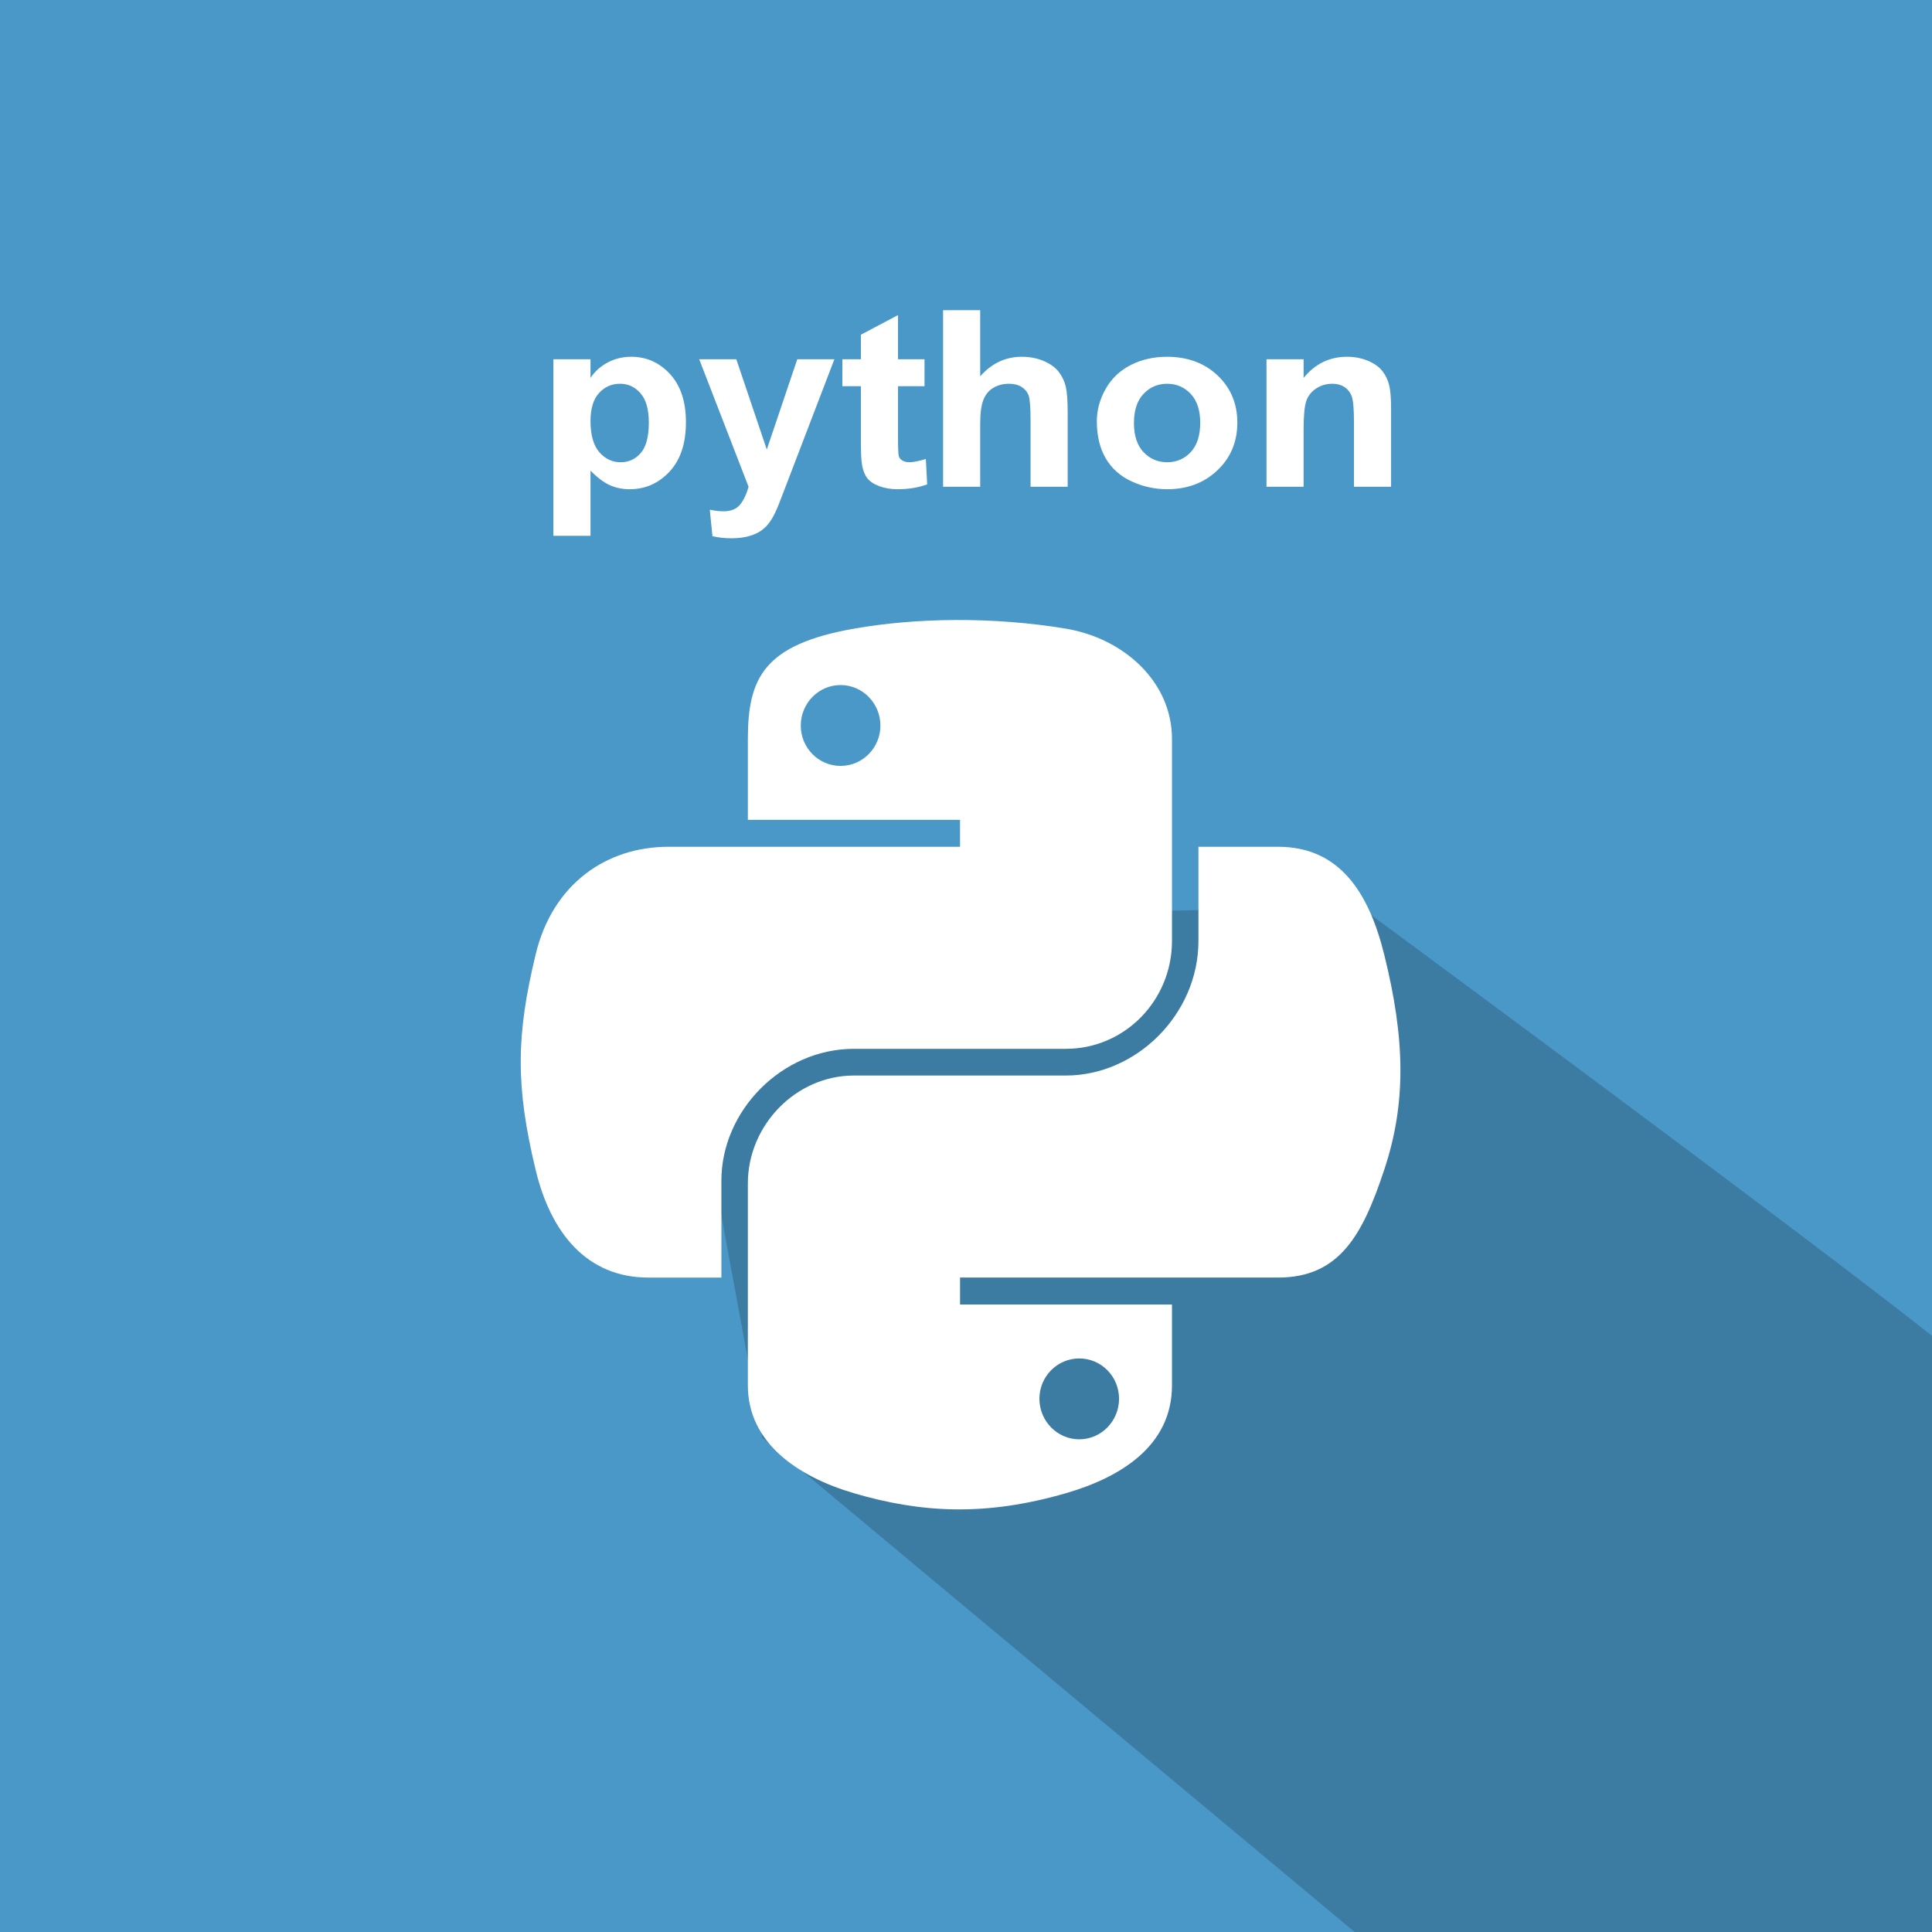
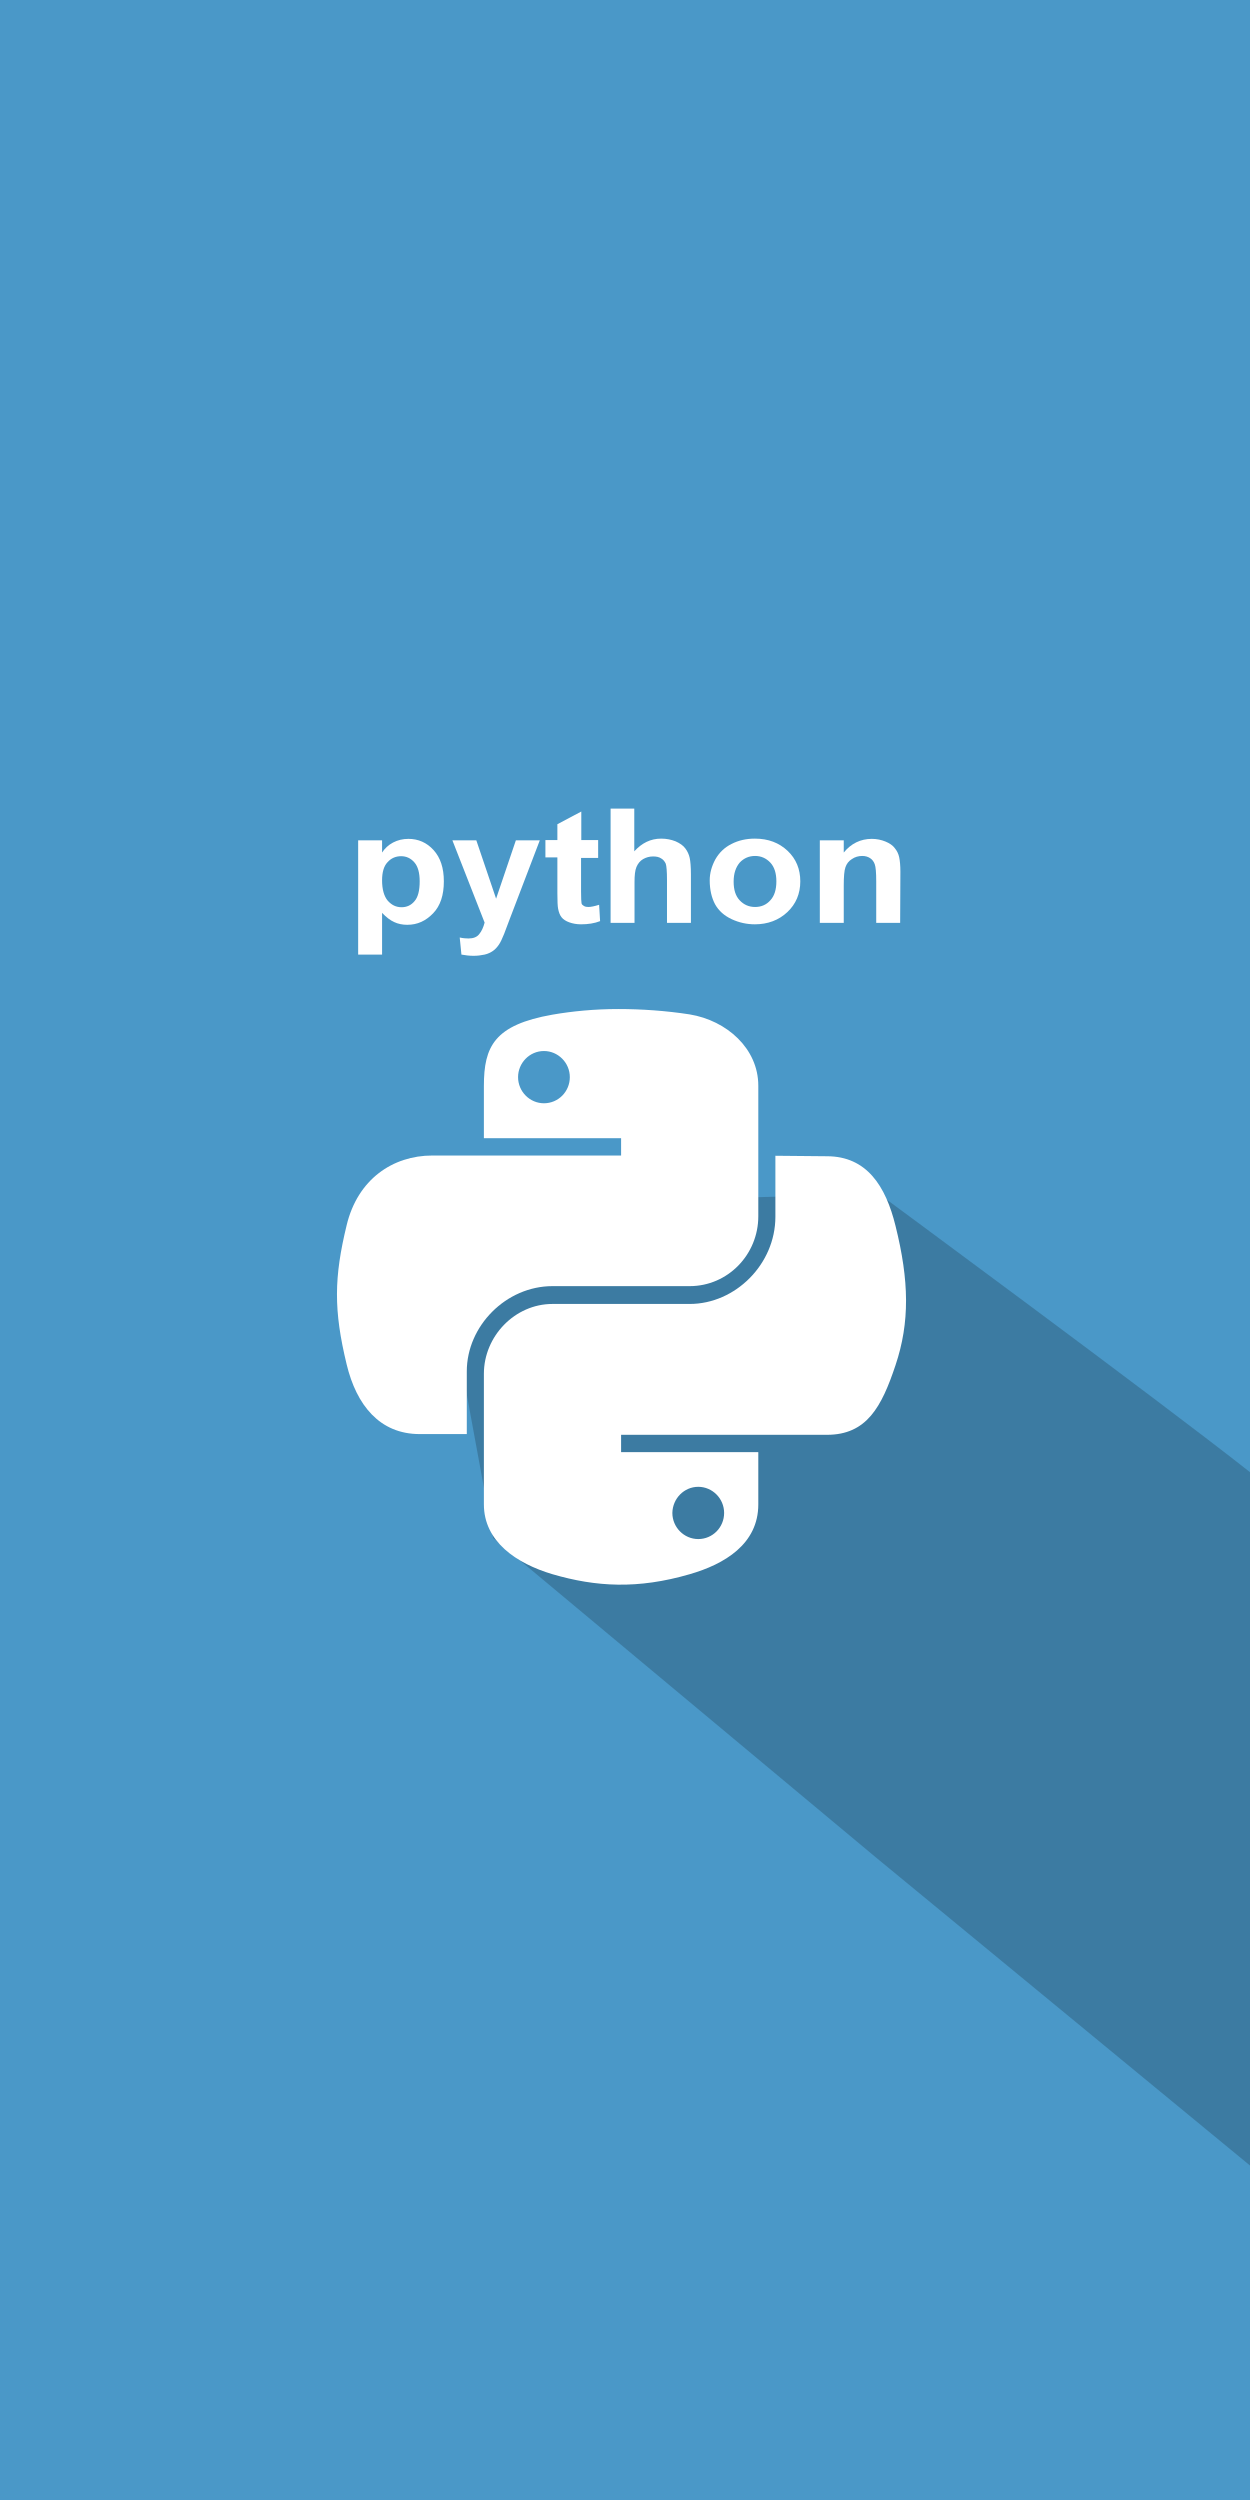
- <svg xmlns="http://www.w3.org/2000/svg" enable-background="new 0 0 512 512" height="512px" id="Layer_1" version="1.1" viewBox="0 0 512 512" width="512px" xml:space="preserve">
+ <svg xmlns="http://www.w3.org/2000/svg" version="1.1" id="Layer_1" x="0px" y="0px" viewBox="0 0 512 1024" style="enable-background:new 0 0 512 1024;" xml:space="preserve">
+   <style type="text/css">
+ 	.st0{fill:#4A98C8;}
+ 	.st1{opacity:0.191;fill:#010101;enable-background:new    ;}
+ 	.st2{fill:#FFFFFF;}
+ </style>
+   <rect class="st0" width="512" height="1024" />
  <g>
-     <polyline fill="#4A98C8" points="0,512 512,512 512,0 0,0 0,512  " />
-     <path d="M512,354c-38-30-152-114-152-114l-183,5l25,136l157,131h153V354" fill="#010101" opacity="0.191" />
-     <path d="M222.766,181.544c5.808,0,10.552,4.82,10.552,10.747c0,5.907-4.745,10.684-10.552,10.684   c-5.83,0-10.552-4.776-10.552-10.684C212.213,186.364,216.936,181.544,222.766,181.544 M253.175,164.307   c-9.614,0.045-18.793,0.865-26.87,2.295c-23.796,4.203-28.115,13.003-28.115,29.229v21.431h56.23v7.146h-56.23h-21.104   c-16.342,0-30.65,9.822-35.127,28.509c-5.164,21.418-5.393,34.783,0,57.146c3.996,16.649,13.542,28.508,29.884,28.508h19.333   V312.88c0-18.558,16.06-34.931,35.129-34.931h56.164c15.636,0,28.118-12.872,28.118-28.574V195.83   c0-15.236-12.858-26.684-28.118-29.229C272.811,164.993,262.786,164.263,253.175,164.307z" fill="#FFFFFF" />
-     <path d="M286.009,360.001c5.829,0,10.551,4.775,10.551,10.685c0,5.926-4.722,10.747-10.551,10.747   c-5.808,0-10.552-4.821-10.552-10.747C275.457,364.776,280.201,360.001,286.009,360.001 M317.598,224.406v24.969   c0,19.359-16.414,35.651-35.129,35.651h-56.164c-15.384,0-28.115,13.167-28.115,28.575v53.545c0,15.237,13.25,24.203,28.115,28.572   c17.799,5.234,34.867,6.182,56.164,0c14.156-4.098,28.118-12.346,28.118-28.572v-21.432h-56.167v-7.146h56.167H338.7   c16.344,0,22.433-11.397,28.116-28.508c5.87-17.613,5.621-34.553,0-57.146c-4.04-16.269-11.752-28.509-28.116-28.509H317.598z" fill="#FFFFFF" />
-     <path d="M156.491,111.553c0,3.729,0.776,6.487,2.328,8.271c1.55,1.786,3.438,2.676,5.664,2.676   c2.135,0,3.914-0.817,5.334-2.455c1.417-1.64,2.129-4.325,2.129-8.056c0-3.48-0.731-6.063-2.196-7.756   c-1.463-1.688-3.275-2.532-5.433-2.532c-2.248,0-4.112,0.829-5.598,2.487C157.233,105.846,156.491,108.303,156.491,111.553    M146.656,95.201h9.835v4.955c1.113-1.693,2.616-3.051,4.511-4.073c1.895-1.022,3.997-1.533,6.302-1.533   c4.03,0,7.451,1.529,10.262,4.585c2.81,3.059,4.215,7.314,4.215,12.771c0,5.615-1.45,9.975-4.352,13.083s-6.421,4.66-10.555,4.66   c-1.969,0-3.75-0.37-5.346-1.111c-1.594-0.74-3.275-2.008-5.038-3.803V142h-9.835V95.201z" fill="#FFFFFF" />
-     <path d="M185.294,95.201h9.834l8.08,23.927l8.079-23.927h9.835l-12.348,32.234l-2.339,6.085   c-0.783,1.976-1.528,3.486-2.233,4.529c-0.707,1.042-1.52,1.89-2.438,2.539c-0.919,0.65-2.047,1.156-3.386,1.518   c-1.339,0.362-2.854,0.542-4.544,0.542c-1.706,0-3.382-0.178-5.028-0.537l-0.703-7.028c1.347,0.279,2.561,0.416,3.645,0.416   c1.998,0,3.474-0.609,4.43-1.833c0.955-1.222,1.688-2.776,2.201-4.666L185.294,95.201" fill="#FFFFFF" />
-     <path d="M245.008,95.201v7.15h-7.023v13.709c0,2.777,0.07,4.395,0.213,4.856c0.142,0.459,0.465,0.838,0.966,1.136   c0.501,0.299,1.109,0.446,1.827,0.446c1.01,0,2.466-0.287,4.368-0.86l0.352,6.721c-2.306,0.861-4.921,1.289-7.849,1.289   c-1.784,0-3.396-0.267-4.833-0.806c-1.44-0.538-2.495-1.236-3.169-2.093c-0.673-0.856-1.137-2.013-1.394-3.468   c-0.211-1.034-0.317-3.125-0.317-6.267v-14.664h-4.918v-7.15h4.918V88.7l9.835-5.199v11.7H245.008" fill="#FFFFFF" />
-     <path d="M259.762,82.201v17.52c3.066-3.446,6.729-5.171,10.989-5.171c2.181,0,4.147,0.381,5.904,1.144   c1.756,0.762,3.081,1.733,3.972,2.919c0.894,1.185,1.503,2.496,1.829,3.931c0.326,1.436,0.488,3.666,0.488,6.693V129h-9.834   v-17.581c0-3.494-0.177-5.708-0.527-6.647c-0.352-0.937-0.972-1.684-1.86-2.237c-0.889-0.558-2.004-0.834-3.342-0.834   c-1.545,0-2.921,0.356-4.128,1.067c-1.207,0.71-2.092,1.782-2.651,3.215c-0.561,1.432-0.84,3.545-0.84,6.342V129h-9.834V82.201   H259.762" fill="#FFFFFF" />
-     <path d="M300.508,112.1c0,3.358,0.845,5.932,2.536,7.72c1.689,1.787,3.778,2.68,6.267,2.68   c2.481,0,4.562-0.893,6.242-2.68c1.678-1.788,2.518-4.382,2.518-7.78c0-3.317-0.84-5.869-2.518-7.657   c-1.681-1.788-3.761-2.682-6.242-2.682c-2.488,0-4.577,0.894-6.267,2.682C301.353,106.17,300.508,108.742,300.508,112.1    M290.672,111.622c0-2.951,0.782-5.807,2.344-8.565c1.563-2.759,3.776-4.866,6.643-6.323c2.862-1.456,6.063-2.184,9.597-2.184   c5.46,0,9.933,1.651,13.421,4.952c3.486,3.301,5.229,7.47,5.229,12.506c0,5.078-1.761,9.29-5.285,12.631   c-3.521,3.34-7.955,5.01-13.297,5.01c-3.308,0-6.464-0.694-9.463-2.086c-3.001-1.391-5.28-3.43-6.844-6.118   C291.454,118.755,290.672,115.482,290.672,111.622z" fill="#FFFFFF" />
-     <path d="M368.651,129h-9.833v-16.992c0-3.589-0.2-5.91-0.594-6.965c-0.396-1.058-1.037-1.879-1.923-2.464   c-0.885-0.586-1.952-0.879-3.204-0.879c-1.604,0-3.039,0.419-4.308,1.254c-1.271,0.837-2.141,1.942-2.612,3.322   c-0.471,1.378-0.709,3.927-0.709,7.65V129h-9.835V95.201h9.835v4.955c3.037-3.737,6.865-5.606,11.481-5.606   c2.026,0,3.884,0.354,5.565,1.062c1.684,0.707,2.955,1.612,3.82,2.712c0.865,1.102,1.467,2.348,1.805,3.742   c0.343,1.395,0.511,3.396,0.511,6.003V129" fill="#FFFFFF" />
+     <polyline class="st0" points="0,761 512,761 512,249 0,249 0,761  " />
+     <path class="st1" d="M512,603c-38-30-152-114-152-114l-183,5l25,136l157,131l153,126V603" />
+     <path class="st2" d="M222.8,430.5c5.8,0,10.6,4.8,10.6,10.7c0,5.9-4.7,10.7-10.6,10.7c-5.8,0-10.6-4.8-10.6-10.7   C212.2,435.4,216.9,430.5,222.8,430.5 M253.2,413.3c-9.6,0-18.8,0.9-26.9,2.3c-23.8,4.2-28.1,13-28.1,29.2v21.4h56.2v7.1h-56.2   h-21.1c-16.3,0-30.6,9.8-35.1,28.5c-5.2,21.4-5.4,34.8,0,57.1c4,16.6,13.5,28.5,29.9,28.5h19.3v-25.7c0-18.6,16.1-34.9,35.1-34.9   h56.2c15.6,0,28.1-12.9,28.1-28.6v-53.5c0-15.2-12.9-26.7-28.1-29.2C272.8,414,262.8,413.3,253.2,413.3z" />
+     <path class="st2" d="M286,609c5.8,0,10.6,4.8,10.6,10.7c0,5.9-4.7,10.7-10.6,10.7c-5.8,0-10.6-4.8-10.6-10.7   C275.5,613.8,280.2,609,286,609 M317.6,473.4v25c0,19.4-16.4,35.7-35.1,35.7h-56.2c-15.4,0-28.1,13.2-28.1,28.6v53.5   c0,15.2,13.3,24.2,28.1,28.6c17.8,5.2,34.9,6.2,56.2,0c14.2-4.1,28.1-12.3,28.1-28.6v-21.4h-56.2v-7.1h56.2h28.1   c16.3,0,22.4-11.4,28.1-28.5c5.9-17.6,5.6-34.6,0-57.1c-4-16.3-11.8-28.5-28.1-28.5L317.6,473.4L317.6,473.4z" />
+     <path class="st2" d="M156.5,360.6c0,3.7,0.8,6.5,2.3,8.3c1.6,1.8,3.4,2.7,5.7,2.7c2.1,0,3.9-0.8,5.3-2.5c1.4-1.6,2.1-4.3,2.1-8.1   c0-3.5-0.7-6.1-2.2-7.8c-1.5-1.7-3.3-2.5-5.4-2.5c-2.2,0-4.1,0.8-5.6,2.5C157.2,354.8,156.5,357.3,156.5,360.6 M146.7,344.2h9.8v5   c1.1-1.7,2.6-3.1,4.5-4.1c1.9-1,4-1.5,6.3-1.5c4,0,7.5,1.5,10.3,4.6c2.8,3.1,4.2,7.3,4.2,12.8c0,5.6-1.4,10-4.4,13.1   s-6.4,4.7-10.6,4.7c-2,0-3.8-0.4-5.3-1.1c-1.6-0.7-3.3-2-5-3.8V391h-9.8L146.7,344.2L146.7,344.2z" />
+     <path class="st2" d="M185.3,344.2h9.8l8.1,23.9l8.1-23.9h9.8l-12.3,32.2l-2.3,6.1c-0.8,2-1.5,3.5-2.2,4.5c-0.7,1-1.5,1.9-2.4,2.5   c-0.9,0.6-2,1.2-3.4,1.5s-2.9,0.5-4.5,0.5c-1.7,0-3.4-0.2-5-0.5l-0.7-7c1.3,0.3,2.6,0.4,3.6,0.4c2,0,3.5-0.6,4.4-1.8   c1-1.2,1.7-2.8,2.2-4.7L185.3,344.2" />
+     <path class="st2" d="M245,344.2v7.2h-7v13.7c0,2.8,0.1,4.4,0.2,4.9c0.1,0.5,0.5,0.8,1,1.1c0.5,0.3,1.1,0.4,1.8,0.4   c1,0,2.5-0.3,4.4-0.9l0.4,6.7c-2.3,0.9-4.9,1.3-7.8,1.3c-1.8,0-3.4-0.3-4.8-0.8c-1.4-0.5-2.5-1.2-3.2-2.1c-0.7-0.9-1.1-2-1.4-3.5   c-0.2-1-0.3-3.1-0.3-6.3v-14.7h-4.9v-7.1h4.9v-6.5l9.8-5.2v11.7H245" />
+     <path class="st2" d="M259.8,331.2v17.5c3.1-3.4,6.7-5.2,11-5.2c2.2,0,4.1,0.4,5.9,1.1c1.8,0.8,3.1,1.7,4,2.9   c0.9,1.2,1.5,2.5,1.8,3.9c0.3,1.4,0.5,3.7,0.5,6.7V378h-9.8v-17.6c0-3.5-0.2-5.7-0.5-6.6c-0.4-0.9-1-1.7-1.9-2.2   c-0.9-0.6-2-0.8-3.3-0.8c-1.5,0-2.9,0.4-4.1,1.1c-1.2,0.7-2.1,1.8-2.7,3.2c-0.6,1.4-0.8,3.5-0.8,6.3V378h-9.8v-46.8H259.8" />
+     <path class="st2" d="M300.5,361.1c0,3.4,0.8,5.9,2.5,7.7c1.7,1.8,3.8,2.7,6.3,2.7c2.5,0,4.6-0.9,6.2-2.7c1.7-1.8,2.5-4.4,2.5-7.8   c0-3.3-0.8-5.9-2.5-7.7c-1.7-1.8-3.8-2.7-6.2-2.7c-2.5,0-4.6,0.9-6.3,2.7C301.4,355.2,300.5,357.7,300.5,361.1 M290.7,360.6   c0-3,0.8-5.8,2.3-8.6c1.6-2.8,3.8-4.9,6.6-6.3c2.9-1.5,6.1-2.2,9.6-2.2c5.5,0,9.9,1.7,13.4,5c3.5,3.3,5.2,7.5,5.2,12.5   c0,5.1-1.8,9.3-5.3,12.6c-3.5,3.3-8,5-13.3,5c-3.3,0-6.5-0.7-9.5-2.1c-3-1.4-5.3-3.4-6.8-6.1C291.5,367.8,290.7,364.5,290.7,360.6z   " />
+     <path class="st2" d="M368.7,378h-9.8v-17c0-3.6-0.2-5.9-0.6-7c-0.4-1.1-1-1.9-1.9-2.5c-0.9-0.6-2-0.9-3.2-0.9c-1.6,0-3,0.4-4.3,1.3   c-1.3,0.8-2.1,1.9-2.6,3.3c-0.5,1.4-0.7,3.9-0.7,7.6V378h-9.8v-33.8h9.8v5c3-3.7,6.9-5.6,11.5-5.6c2,0,3.9,0.4,5.6,1.1   c1.7,0.7,3,1.6,3.8,2.7c0.9,1.1,1.5,2.3,1.8,3.7c0.3,1.4,0.5,3.4,0.5,6L368.7,378" />
  </g>
</svg>
